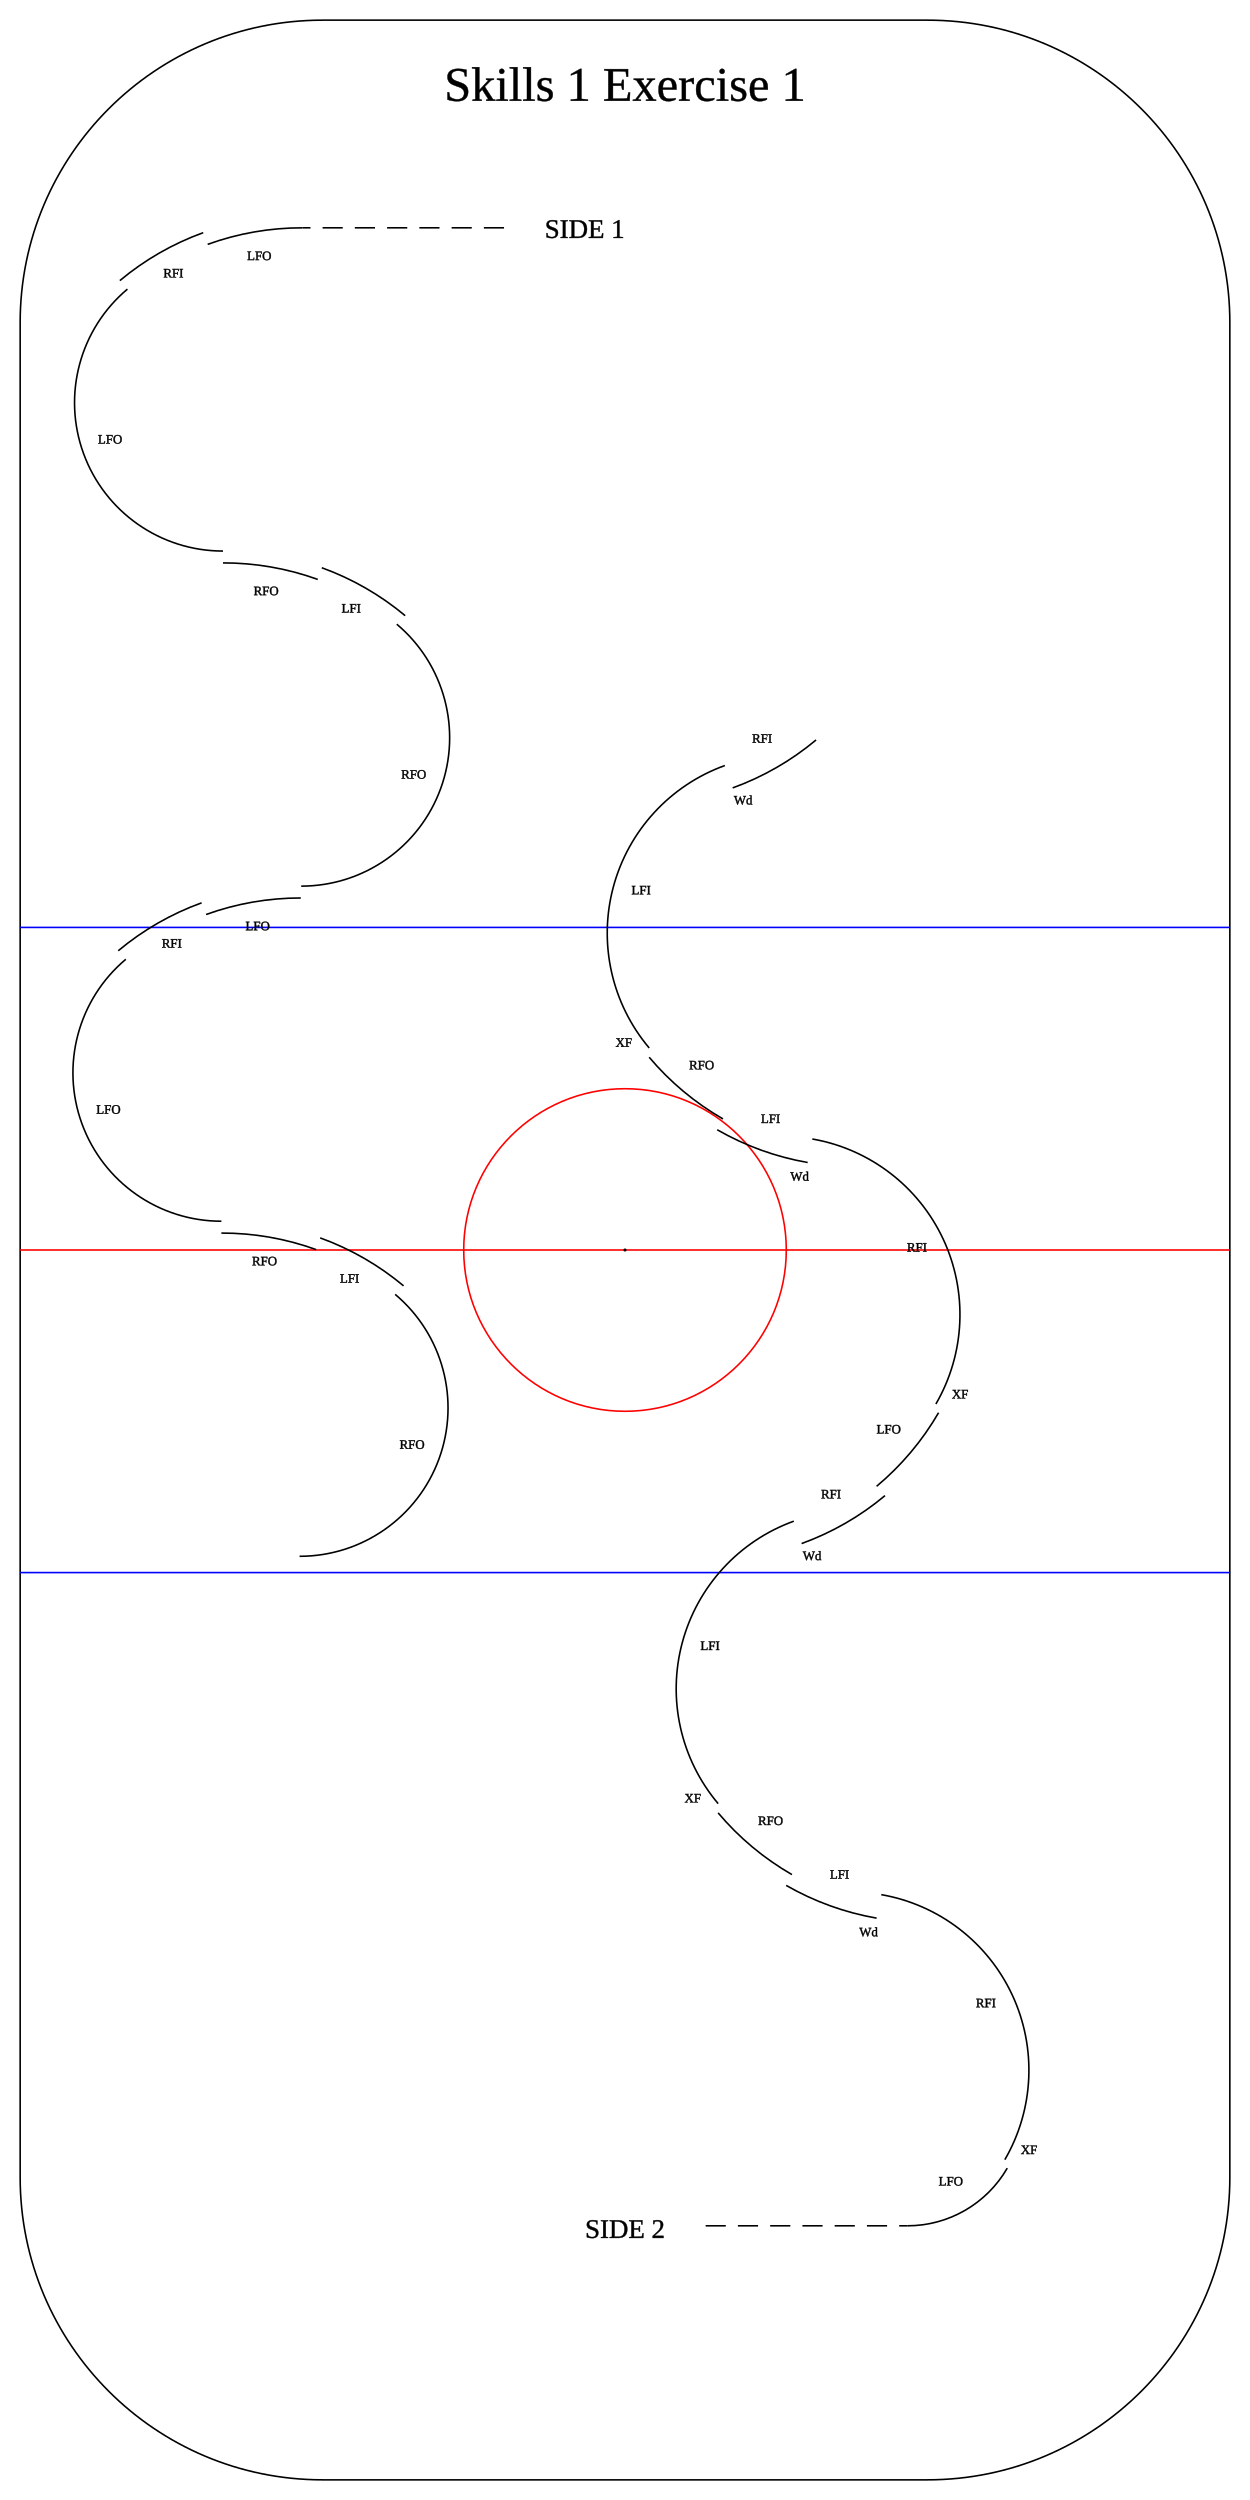
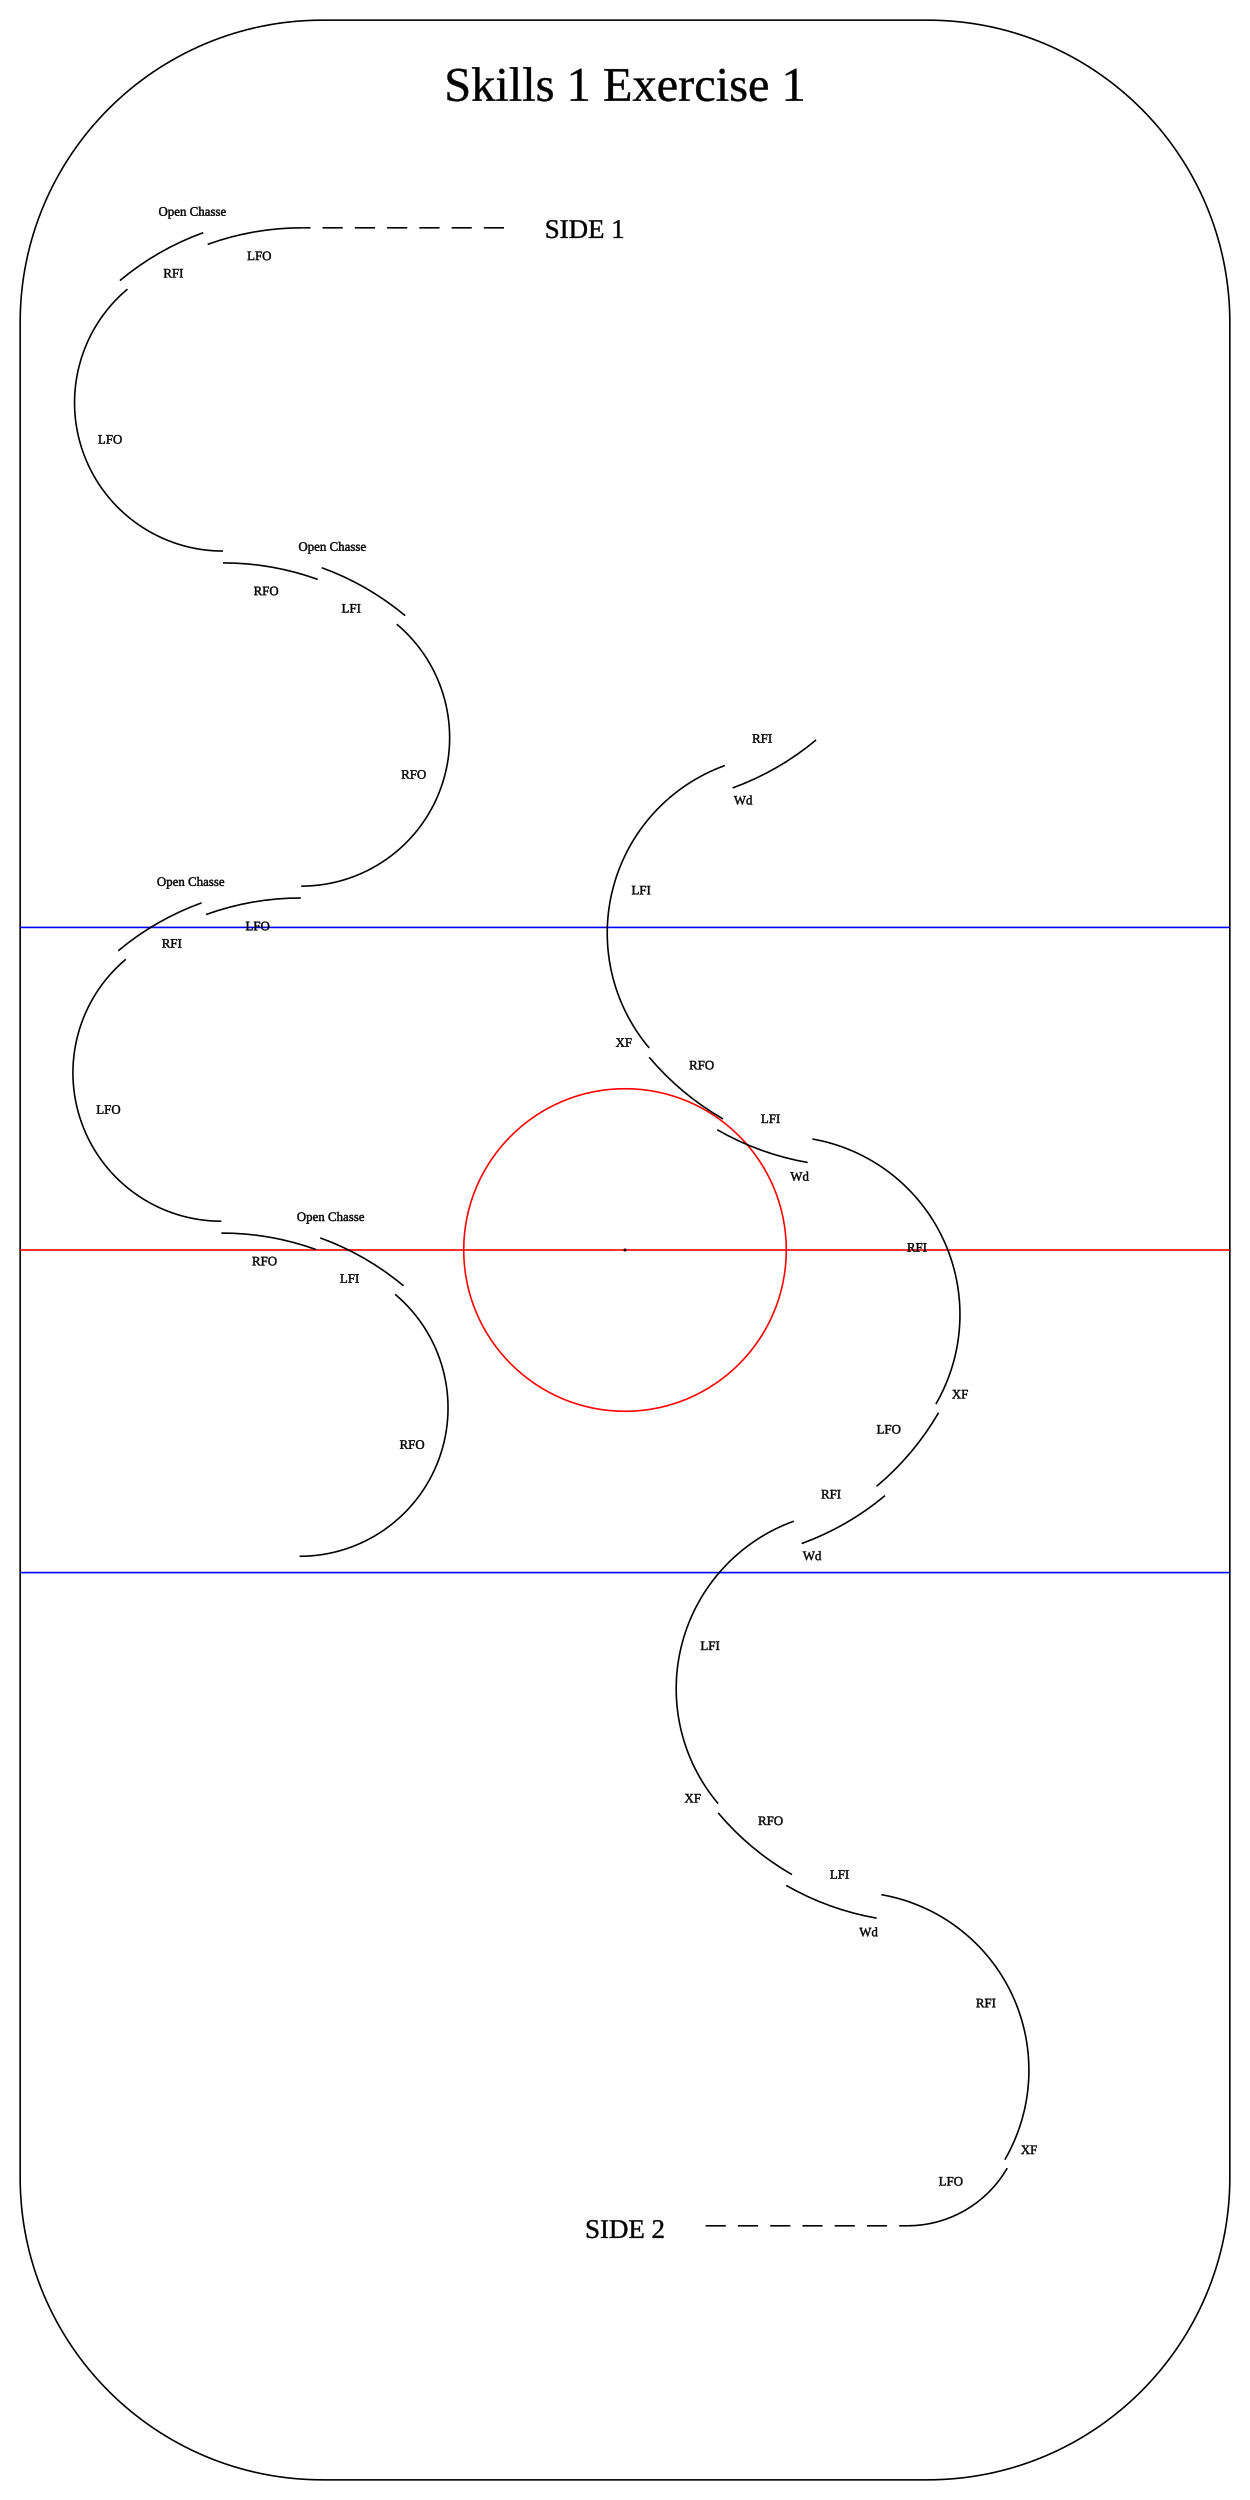
<svg xmlns="http://www.w3.org/2000/svg" xmlns:xlink="http://www.w3.org/1999/xlink" height="6200" viewBox="-50 -50 3100 6200" width="3100">
  <defs>
    <style>
text { text-anchor: middle } path,rect,circle { fill:none; }
</style>
    <g id="Rink">
      <clipPath id="clip-rink">
        <rect height="6100" rx="750" ry="750" width="3000" x="0" y="0" />
      </clipPath>
      <rect height="6100" rx="750" ry="750" style="text { text-anchor: middle } path,rect,circle { fill:none; } clip-path:url(#clip-rink)" width="3000" x="0" y="0" />
      <path d="M 0,3050 l 3000,0" style="stroke:red;" />
      <circle cx="1500" cy="3050" r="400" style="stroke:red;" />
      <circle cx="1500" cy="3050" r="2" style="fill: black;" />
      <path d="M 0,2250 l 3000,0" style="stroke: blue;" />
      <path d="M 0,3850 l 3000,0" style="stroke: blue;" />
    </g>
    <g id="Info" />
    <g id="LF[len=500,label=&quot; &quot;,style=&quot;dashed&quot;]">
      <path d="M 0,0 l 0,500" stroke-dasharray="50 30" />
    </g>
    <g id="LFO--">
      <path d="M 0,0 a 687,687 0 0 0 41,235" />
    </g>
-     <g id="RFI--">
+     <g id="RFI--[transition-label=&quot;Open Chasse&quot;]">
      <path d="M 0,0 a 687,687 0 0 0 41,235" />
    </g>
    <g id="LFO[angle=140,len=900]">
      <path d="M 0,0 a 368,368 0 0 0 650,236" />
    </g>
    <g id="RFO--">
      <path d="M 0,0 a 687,687 0 0 1 -41,235" />
    </g>
-     <g id="LFI--">
+     <g id="LFI--[transition-label=&quot;Open Chasse&quot;]">
      <path d="M 0,0 a 687,687 0 0 1 -41,235" />
    </g>
    <g id="RFO[angle=140,len=900]">
      <path d="M 0,0 a 368,368 0 0 1 -650,236" />
    </g>
    <g id="LFO&gt;-">
      <path d="M 0,0 a 286,286 0 0 0 143,248" />
    </g>
    <g id="xf-RFI&gt;&gt;++">
      <path d="M 0,0 a 442,442 0 0 0 594,416" />
    </g>
    <g id="wd-LFI--">
      <path d="M 0,0 a 687,687 0 0 1 -41,235" />
    </g>
    <g id="xf-LFI&gt;&gt;++">
      <path d="M 0,0 a 442,442 0 0 1 -594,416" />
    </g>
    <g id="wd-RFI--">
      <path d="M 0,0 a 687,687 0 0 0 41,235" />
    </g>
  </defs>
  <use id="r_0_c_0_4" style="stroke:black; stroke-width:4;" transform="translate(0 0) rotate(0)" xlink:href="#Rink" />
  <text id="r_1_c_0_53" style="stroke:black; fill:black; font-size: 90pt;" x="1500" y="200">
Skills 1 Exercise 1
</text>
  <text id="r_4_c_0_46" style="stroke:black; fill:black; font-size:50pt;" x="1400" y="540">
SIDE 1
</text>
  <use id="r_6_c_0_37" style="stroke:black; stroke-width:4;" transform="translate(1200 515) rotate(90)" xlink:href="#LF[len=500,label=&quot; &quot;,style=&quot;dashed&quot;]" />
  <use id="r_7_c_0_5" style="stroke:black; stroke-width:4;" transform="translate(700 515) rotate(90)" xlink:href="#LFO--" />
  <text id="r_7_c_0_5_n2" style="stroke:black; fill:black; font-size:24pt;" x="593" y="595">
LFO
</text>
-   <use id="r_8_c_0_5" style="stroke:black; stroke-width:4;" transform="translate(454 527) rotate(70)" xlink:href="#RFI--" />
-   <text id="r_8_c_0_5_n2" style="stroke:black; fill:black; font-size:24pt;" x="380" y="638">
+   <use id="r_8_c_0_38" style="stroke:black; stroke-width:4;" transform="translate(454 527) rotate(70)" xlink:href="#RFI--[transition-label=&quot;Open Chasse&quot;]" />
+   <text id="r_8_c_0_38_n2" style="stroke:black; fill:black; font-size:24pt;" x="380" y="638">
RFI
+ </text>
+   <text id="r_8_c_0_38_n3" style="stroke:black; fill:black; font-size:24pt;" x="427" y="485">
+ Open Chasse
</text>
  <use id="r_9_c_0_22" style="stroke:black; stroke-width:4;" transform="translate(266 667) rotate(50)" xlink:href="#LFO[angle=140,len=900]" />
  <text id="r_9_c_0_22_n2" style="stroke:black; fill:black; font-size:24pt;" x="223" y="1050">
LFO
</text>
  <use id="r_10_c_0_5" style="stroke:black; stroke-width:4;" transform="translate(503 1346) rotate(270)" xlink:href="#RFO--" />
  <text id="r_10_c_0_5_n2" style="stroke:black; fill:black; font-size:24pt;" x="610" y="1426">
RFO
</text>
-   <use id="r_11_c_0_5" style="stroke:black; stroke-width:4;" transform="translate(748 1358) rotate(290)" xlink:href="#LFI--" />
-   <text id="r_11_c_0_5_n2" style="stroke:black; fill:black; font-size:24pt;" x="821" y="1469">
+   <use id="r_11_c_0_38" style="stroke:black; stroke-width:4;" transform="translate(748 1358) rotate(290)" xlink:href="#LFI--[transition-label=&quot;Open Chasse&quot;]" />
+   <text id="r_11_c_0_38_n2" style="stroke:black; fill:black; font-size:24pt;" x="821" y="1469">
LFI
+ </text>
+   <text id="r_11_c_0_38_n3" style="stroke:black; fill:black; font-size:24pt;" x="774" y="1316">
+ Open Chasse
</text>
  <use id="r_12_c_0_22" style="stroke:black; stroke-width:4;" transform="translate(934 1498) rotate(310)" xlink:href="#RFO[angle=140,len=900]" />
  <text id="r_12_c_0_22_n2" style="stroke:black; fill:black; font-size:24pt;" x="976" y="1881">
RFO
</text>
  <use id="r_13_c_0_5" style="stroke:black; stroke-width:4;" transform="translate(696 2177) rotate(90)" xlink:href="#LFO--" />
  <text id="r_13_c_0_5_n2" style="stroke:black; fill:black; font-size:24pt;" x="589" y="2257">
LFO
</text>
-   <use id="r_14_c_0_5" style="stroke:black; stroke-width:4;" transform="translate(450 2189) rotate(70)" xlink:href="#RFI--" />
-   <text id="r_14_c_0_5_n2" style="stroke:black; fill:black; font-size:24pt;" x="376" y="2300">
+   <use id="r_14_c_0_38" style="stroke:black; stroke-width:4;" transform="translate(450 2189) rotate(70)" xlink:href="#RFI--[transition-label=&quot;Open Chasse&quot;]" />
+   <text id="r_14_c_0_38_n2" style="stroke:black; fill:black; font-size:24pt;" x="376" y="2300">
RFI
+ </text>
+   <text id="r_14_c_0_38_n3" style="stroke:black; fill:black; font-size:24pt;" x="423" y="2147">
+ Open Chasse
</text>
  <use id="r_15_c_0_22" style="stroke:black; stroke-width:4;" transform="translate(262 2329) rotate(50)" xlink:href="#LFO[angle=140,len=900]" />
  <text id="r_15_c_0_22_n2" style="stroke:black; fill:black; font-size:24pt;" x="219" y="2712">
LFO
</text>
  <use id="r_16_c_0_5" style="stroke:black; stroke-width:4;" transform="translate(499 3008) rotate(270)" xlink:href="#RFO--" />
  <text id="r_16_c_0_5_n2" style="stroke:black; fill:black; font-size:24pt;" x="606" y="3088">
RFO
</text>
-   <use id="r_17_c_0_5" style="stroke:black; stroke-width:4;" transform="translate(744 3020) rotate(290)" xlink:href="#LFI--" />
-   <text id="r_17_c_0_5_n2" style="stroke:black; fill:black; font-size:24pt;" x="817" y="3131">
+   <use id="r_17_c_0_38" style="stroke:black; stroke-width:4;" transform="translate(744 3020) rotate(290)" xlink:href="#LFI--[transition-label=&quot;Open Chasse&quot;]" />
+   <text id="r_17_c_0_38_n2" style="stroke:black; fill:black; font-size:24pt;" x="817" y="3131">
LFI
+ </text>
+   <text id="r_17_c_0_38_n3" style="stroke:black; fill:black; font-size:24pt;" x="770" y="2978">
+ Open Chasse
</text>
  <use id="r_18_c_0_22" style="stroke:black; stroke-width:4;" transform="translate(930 3160) rotate(310)" xlink:href="#RFO[angle=140,len=900]" />
  <text id="r_18_c_0_22_n2" style="stroke:black; fill:black; font-size:24pt;" x="972" y="3543">
RFO
</text>
  <text id="r_20_c_0_47" style="stroke:black; fill:black; font-size:50pt;" x="1500" y="5500">
SIDE 2
</text>
  <use id="r_22_c_0_37" style="stroke:black; stroke-width:4;" transform="translate(1700 5470) rotate(270)" xlink:href="#LF[len=500,label=&quot; &quot;,style=&quot;dashed&quot;]" />
  <use id="r_23_c_0_5" style="stroke:black; stroke-width:4;" transform="translate(2200 5470) rotate(270)" xlink:href="#LFO&gt;-" />
  <text id="r_23_c_0_5_n2" style="stroke:black; fill:black; font-size:24pt;" x="2308" y="5370">
LFO
</text>
  <use id="r_24_c_0_10" style="stroke:black; stroke-width:4;" transform="translate(2442 5306) rotate(210)" xlink:href="#xf-RFI&gt;&gt;++" />
  <text id="r_24_c_0_10_n2" style="stroke:black; fill:black; font-size:24pt;" x="2395" y="4928">
RFI
</text>
  <text id="r_24_c_0_10_n3" style="stroke:black; fill:black; font-size:24pt;" x="2502" y="5292">
XF
</text>
  <use id="r_25_c_0_8" style="stroke:black; stroke-width:4;" transform="translate(2124 4707) rotate(100)" xlink:href="#wd-LFI--" />
  <text id="r_25_c_0_8_n2" style="stroke:black; fill:black; font-size:24pt;" x="2032" y="4609">
LFI
</text>
  <text id="r_25_c_0_8_n3" style="stroke:black; fill:black; font-size:24pt;" x="2104" y="4752">
Wd
</text>
  <use id="r_26_c_0_5" style="stroke:black; stroke-width:4;" transform="translate(1914 4599) rotate(120)" xlink:href="#RFO--" />
  <text id="r_26_c_0_5_n2" style="stroke:black; fill:black; font-size:24pt;" x="1861" y="4476">
RFO
</text>
  <use id="r_27_c_0_10" style="stroke:black; stroke-width:4;" transform="translate(1731 4423) rotate(140)" xlink:href="#xf-LFI&gt;&gt;++" />
  <text id="r_27_c_0_10_n2" style="stroke:black; fill:black; font-size:24pt;" x="1711" y="4042">
LFI
</text>
  <text id="r_27_c_0_10_n3" style="stroke:black; fill:black; font-size:24pt;" x="1668" y="4420">
XF
</text>
  <use id="r_28_c_0_8" style="stroke:black; stroke-width:4;" transform="translate(1938 3778) rotate(250)" xlink:href="#wd-RFI--" />
  <text id="r_28_c_0_8_n2" style="stroke:black; fill:black; font-size:24pt;" x="2011" y="3666">
RFI
</text>
  <text id="r_28_c_0_8_n3" style="stroke:black; fill:black; font-size:24pt;" x="1964" y="3819">
Wd
</text>
  <use id="r_29_c_0_5" style="stroke:black; stroke-width:4;" transform="translate(2124 3636) rotate(230)" xlink:href="#LFO--" />
  <text id="r_29_c_0_5_n2" style="stroke:black; fill:black; font-size:24pt;" x="2154" y="3505">
LFO
</text>
  <use id="r_30_c_0_10" style="stroke:black; stroke-width:4;" transform="translate(2271 3432) rotate(210)" xlink:href="#xf-RFI&gt;&gt;++" />
  <text id="r_30_c_0_10_n2" style="stroke:black; fill:black; font-size:24pt;" x="2224" y="3054">
RFI
</text>
  <text id="r_30_c_0_10_n3" style="stroke:black; fill:black; font-size:24pt;" x="2331" y="3418">
XF
</text>
  <use id="r_31_c_0_8" style="stroke:black; stroke-width:4;" transform="translate(1953 2833) rotate(100)" xlink:href="#wd-LFI--" />
  <text id="r_31_c_0_8_n2" style="stroke:black; fill:black; font-size:24pt;" x="1861" y="2735">
LFI
</text>
  <text id="r_31_c_0_8_n3" style="stroke:black; fill:black; font-size:24pt;" x="1933" y="2878">
Wd
</text>
  <use id="r_32_c_0_5" style="stroke:black; stroke-width:4;" transform="translate(1743 2725) rotate(120)" xlink:href="#RFO--" />
  <text id="r_32_c_0_5_n2" style="stroke:black; fill:black; font-size:24pt;" x="1690" y="2602">
RFO
</text>
  <use id="r_33_c_0_10" style="stroke:black; stroke-width:4;" transform="translate(1560 2549) rotate(140)" xlink:href="#xf-LFI&gt;&gt;++" />
  <text id="r_33_c_0_10_n2" style="stroke:black; fill:black; font-size:24pt;" x="1540" y="2168">
LFI
</text>
  <text id="r_33_c_0_10_n3" style="stroke:black; fill:black; font-size:24pt;" x="1497" y="2546">
XF
</text>
  <use id="r_34_c_0_8" style="stroke:black; stroke-width:4;" transform="translate(1767 1904) rotate(250)" xlink:href="#wd-RFI--" />
  <text id="r_34_c_0_8_n2" style="stroke:black; fill:black; font-size:24pt;" x="1840" y="1792">
RFI
</text>
  <text id="r_34_c_0_8_n3" style="stroke:black; fill:black; font-size:24pt;" x="1793" y="1945">
Wd
</text>
</svg>
